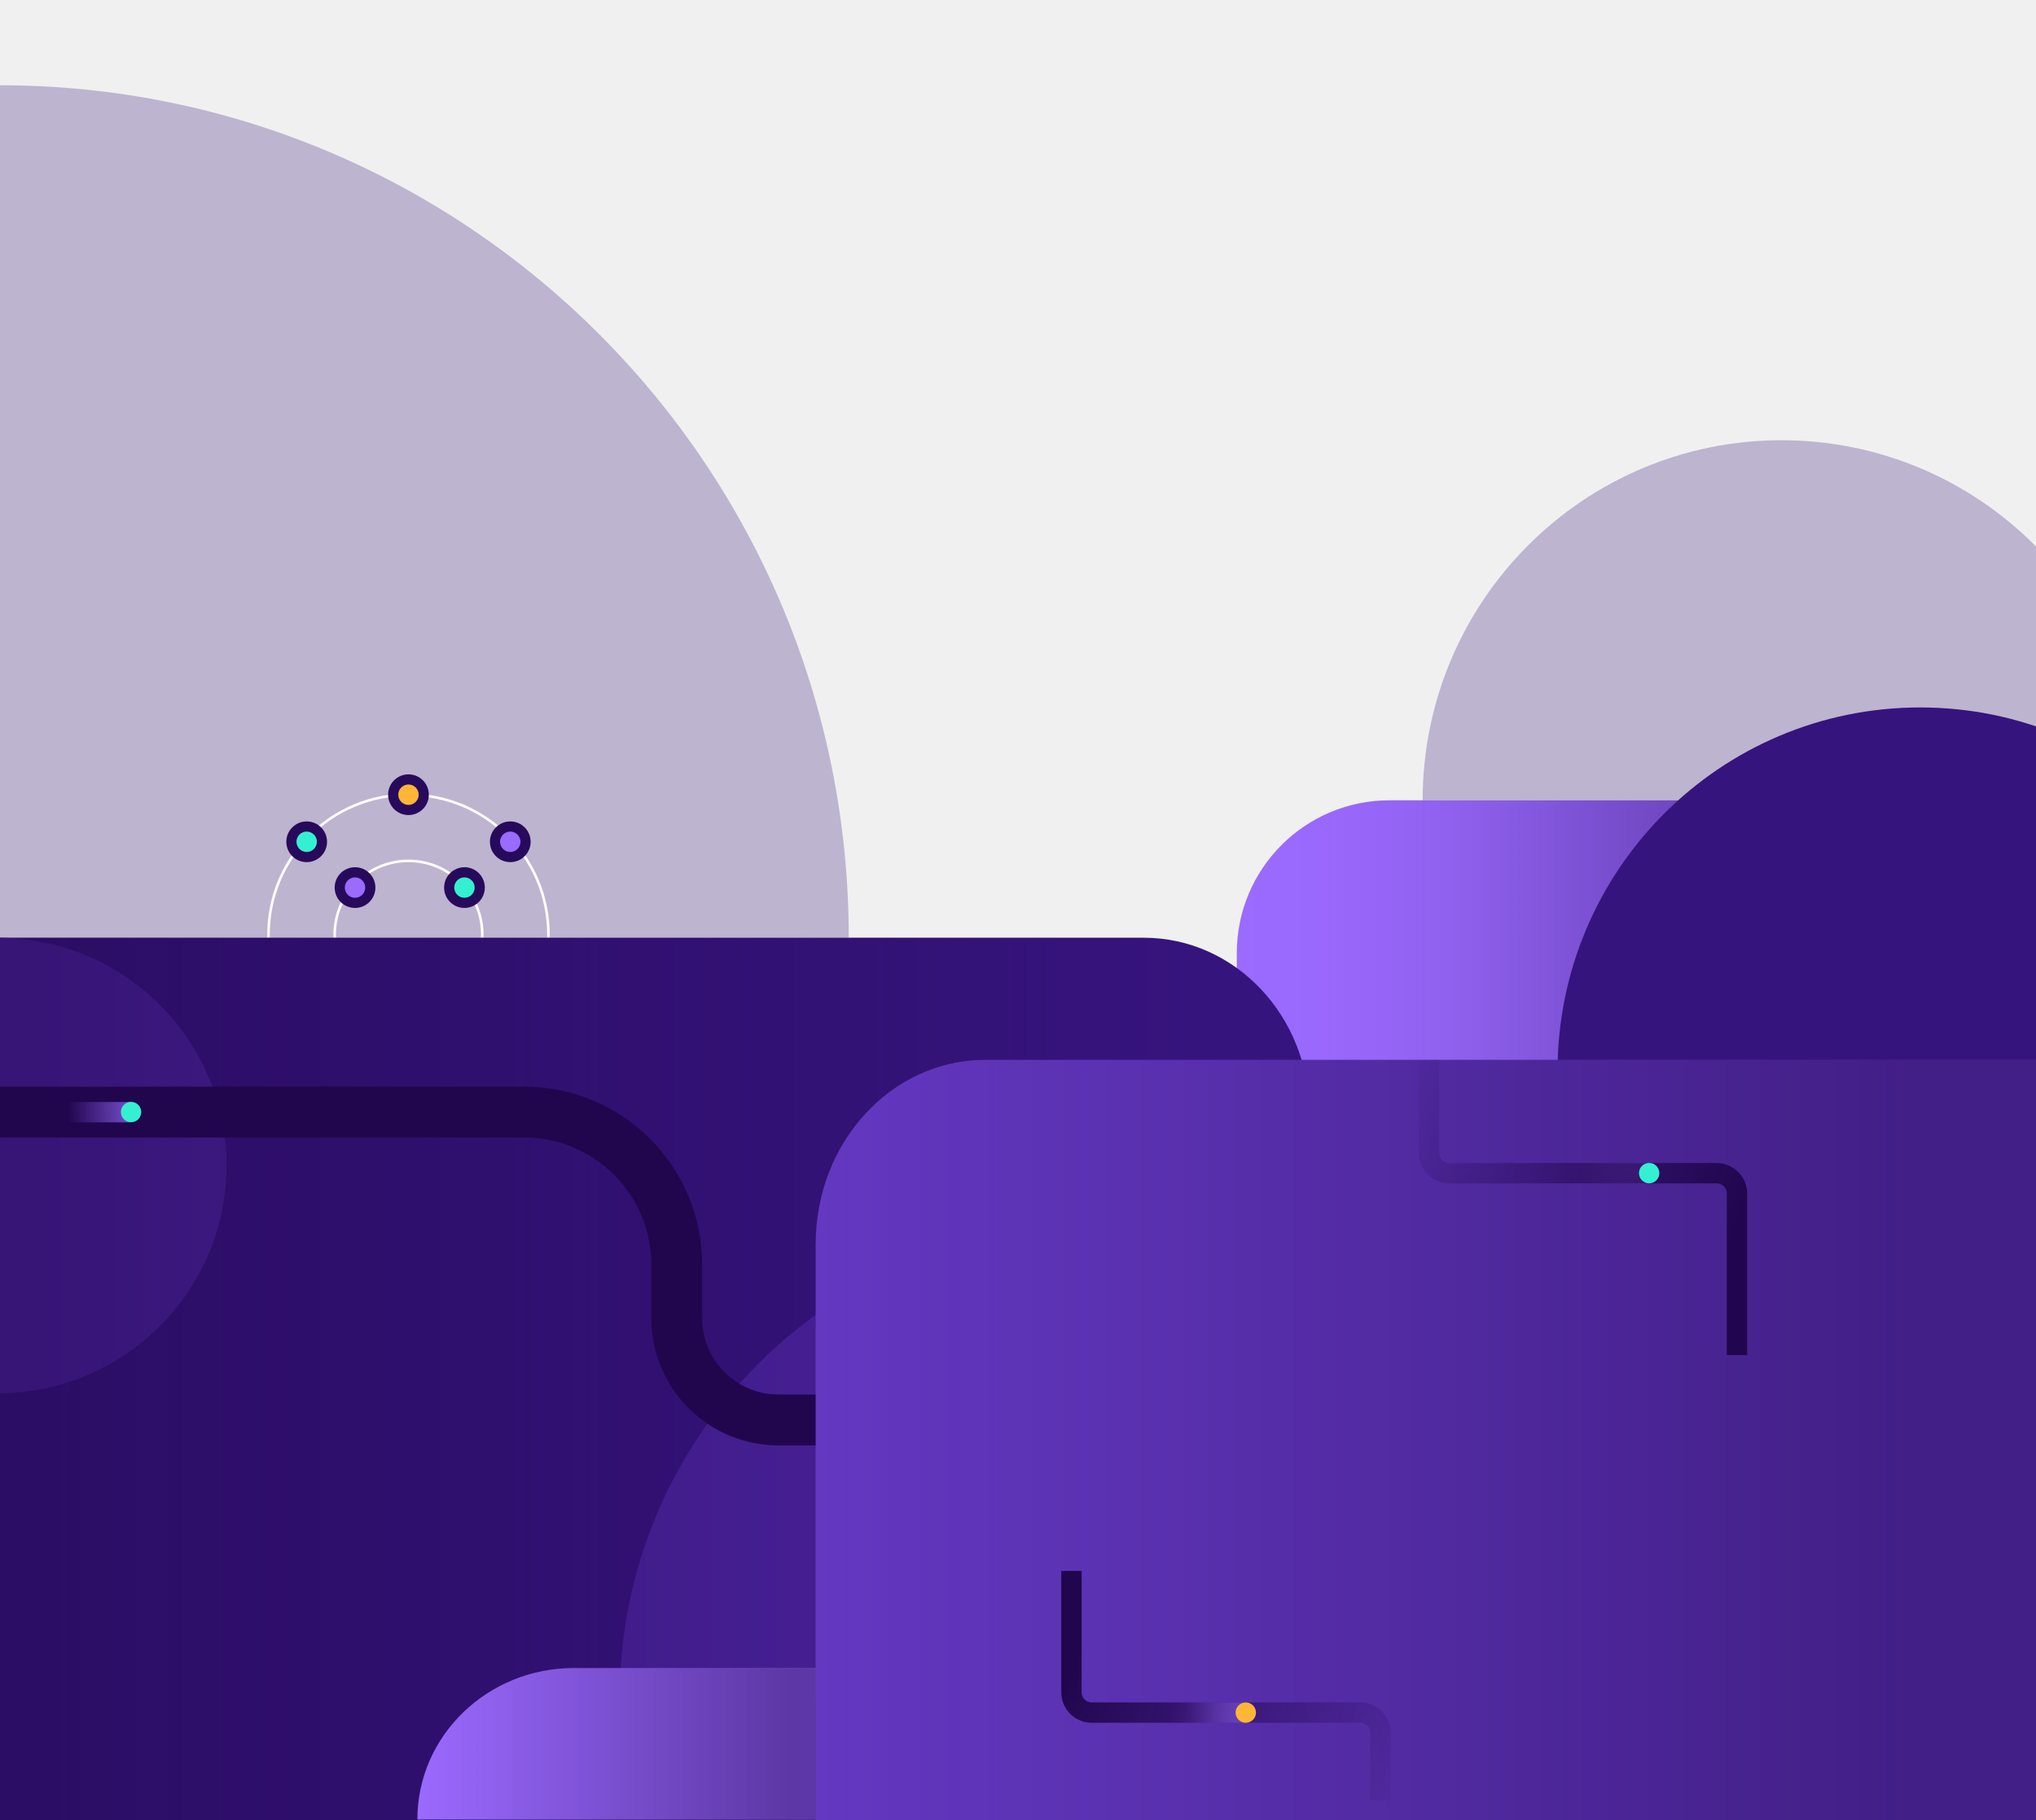
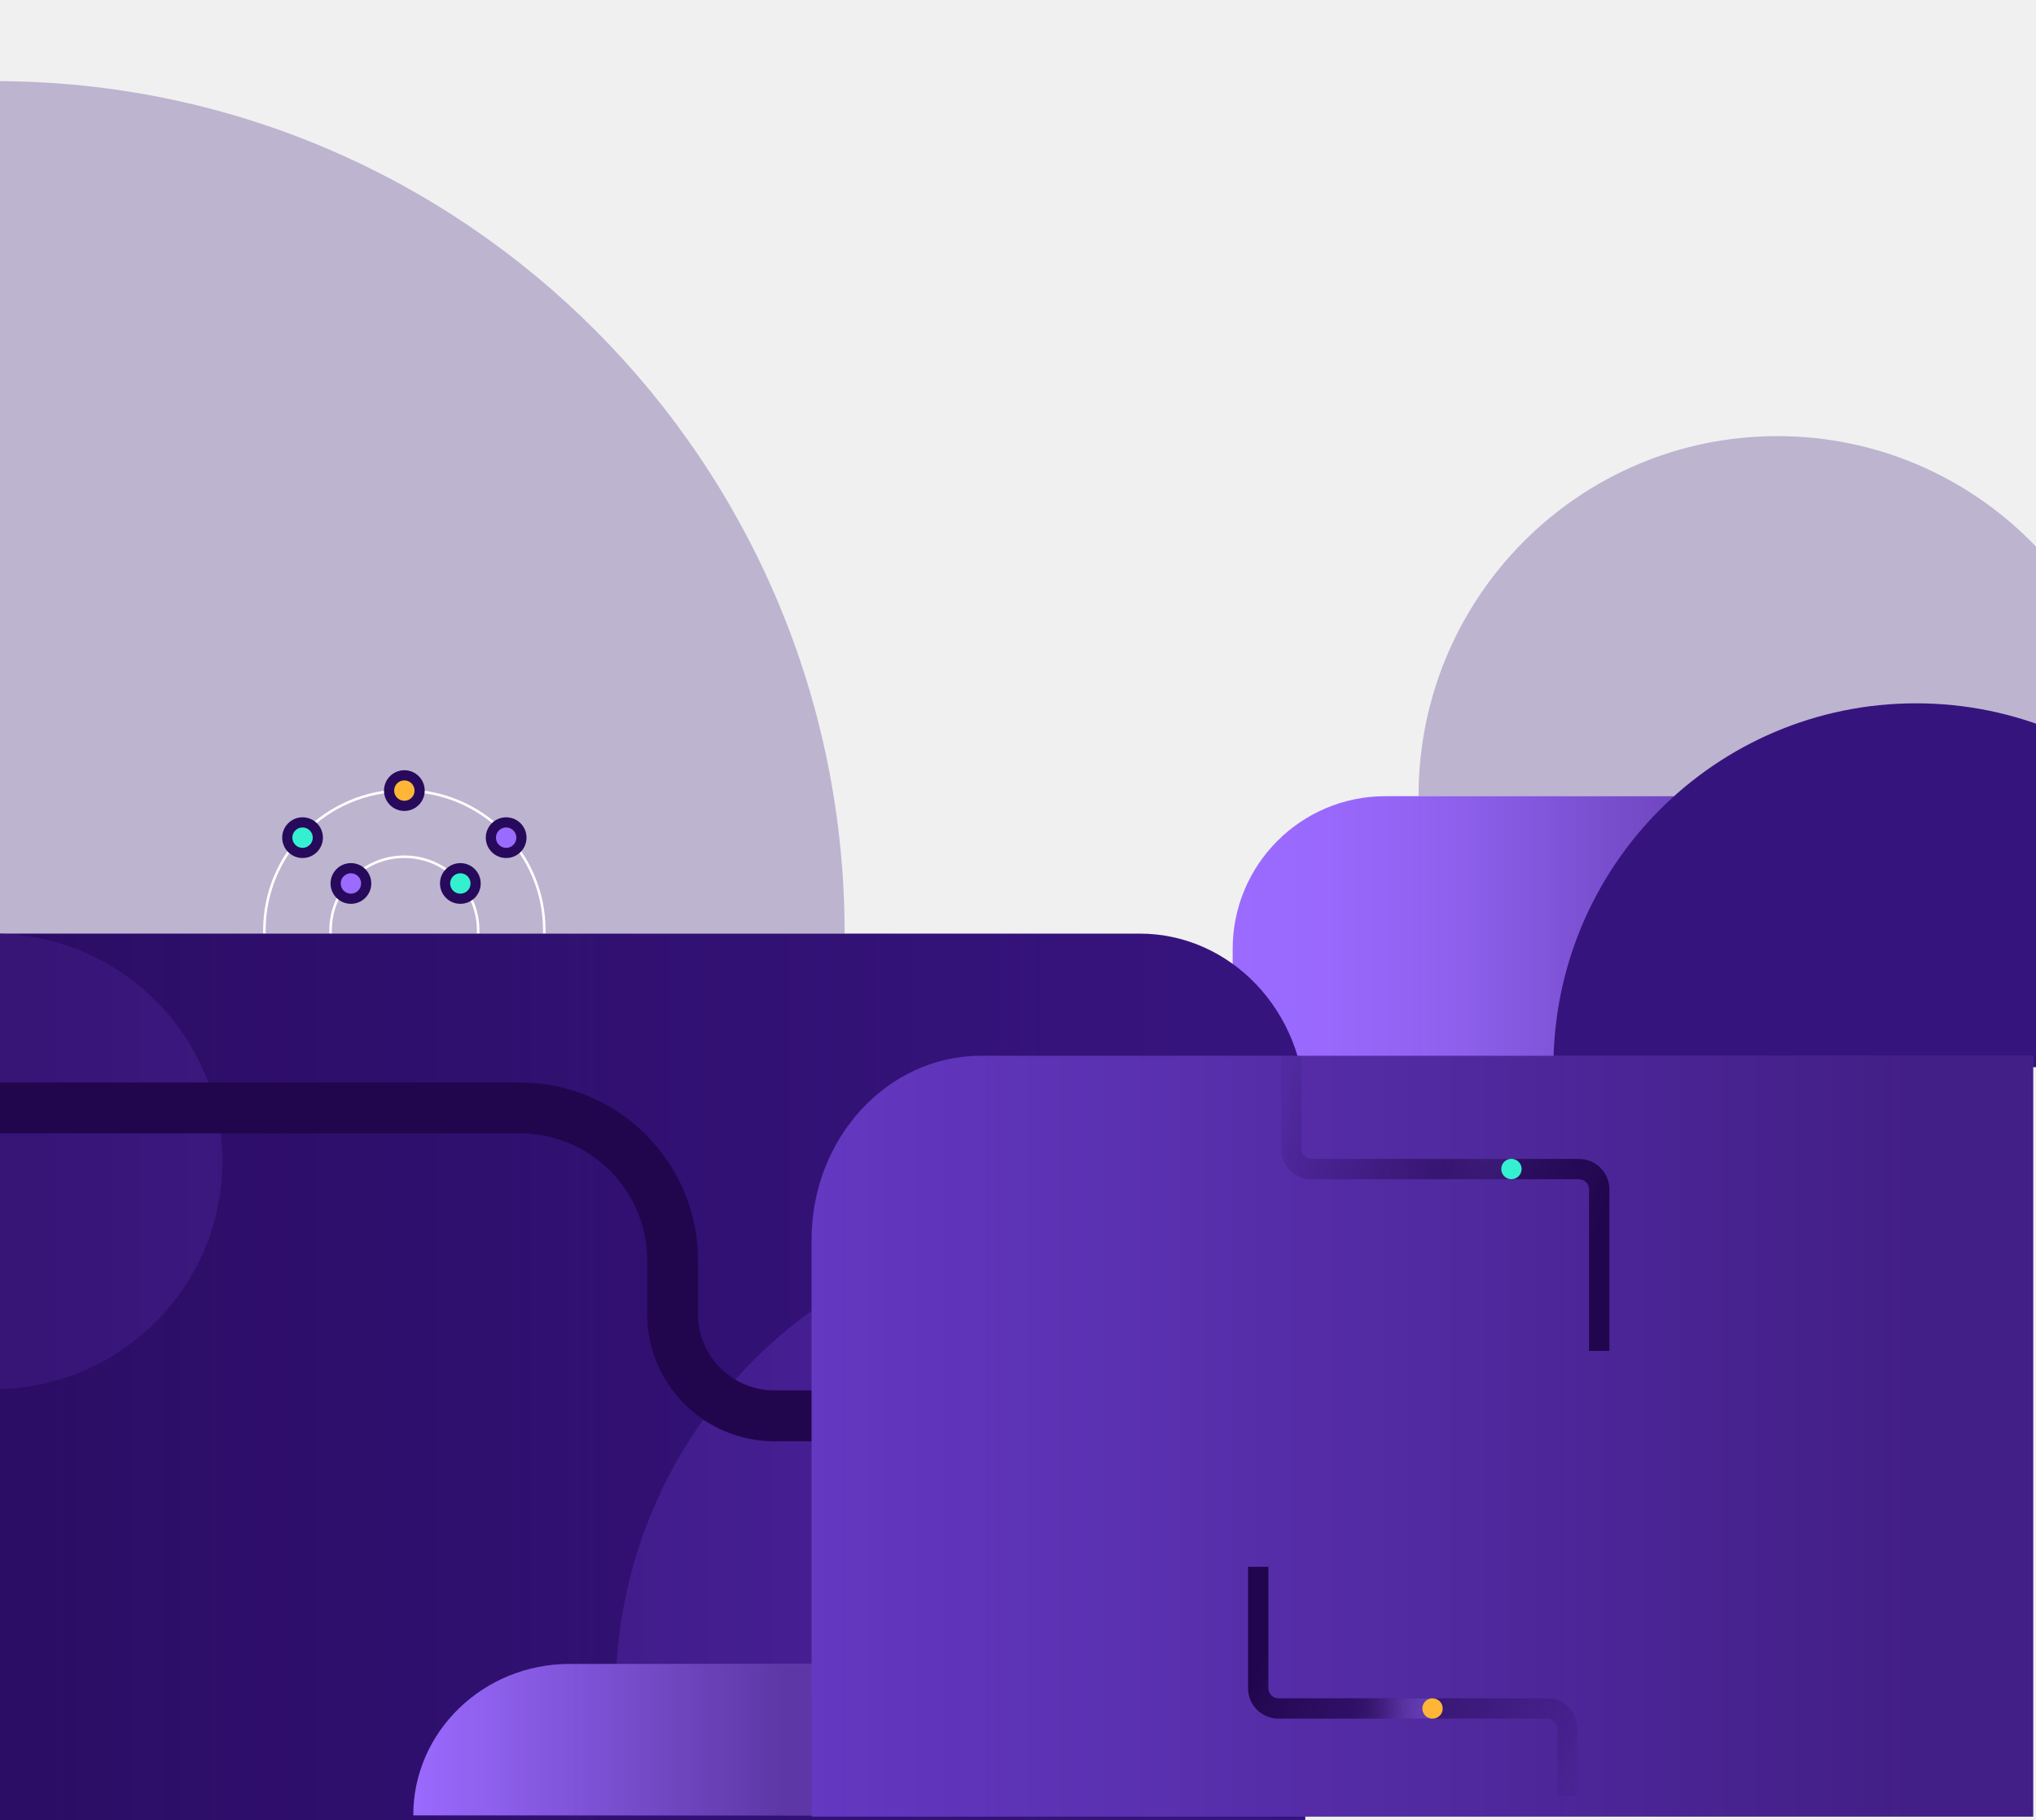
- <svg xmlns="http://www.w3.org/2000/svg" id="eYr6BWHu3Gs1" viewBox="0 0 1600 1430" shape-rendering="geometricPrecision" text-rendering="geometricPrecision" style="background-color:#21064e">
+ <svg xmlns="http://www.w3.org/2000/svg" id="eJwYzkNQGSn1" viewBox="0 0 1600 1430" shape-rendering="geometricPrecision" text-rendering="geometricPrecision" style="background-color:#21064e">
  <defs>
-     <linearGradient id="eYr6BWHu3Gs6-fill" x1="1444" y1="931.5" x2="891" y2="931.5" spreadMethod="pad" gradientUnits="userSpaceOnUse" gradientTransform="translate(0 0)">
-       <stop id="eYr6BWHu3Gs6-fill-0" offset="0%" stop-color="#21064e" />
-       <stop id="eYr6BWHu3Gs6-fill-1" offset="6.667%" stop-color="rgba(33,6,78,0.991)" />
-       <stop id="eYr6BWHu3Gs6-fill-2" offset="13.333%" stop-color="rgba(33,6,78,0.964)" />
-       <stop id="eYr6BWHu3Gs6-fill-3" offset="20%" stop-color="rgba(33,6,78,0.918)" />
-       <stop id="eYr6BWHu3Gs6-fill-4" offset="26.667%" stop-color="rgba(33,6,78,0.853)" />
-       <stop id="eYr6BWHu3Gs6-fill-5" offset="33.333%" stop-color="rgba(33,6,78,0.768)" />
-       <stop id="eYr6BWHu3Gs6-fill-6" offset="40%" stop-color="rgba(33,6,78,0.668)" />
-       <stop id="eYr6BWHu3Gs6-fill-7" offset="46.667%" stop-color="rgba(33,6,78,0.557)" />
-       <stop id="eYr6BWHu3Gs6-fill-8" offset="53.333%" stop-color="rgba(33,6,78,0.443)" />
-       <stop id="eYr6BWHu3Gs6-fill-9" offset="60%" stop-color="rgba(33,6,78,0.332)" />
-       <stop id="eYr6BWHu3Gs6-fill-10" offset="66.667%" stop-color="rgba(33,6,78,0.232)" />
-       <stop id="eYr6BWHu3Gs6-fill-11" offset="73.333%" stop-color="rgba(33,6,78,0.147)" />
-       <stop id="eYr6BWHu3Gs6-fill-12" offset="80%" stop-color="rgba(33,6,78,0.082)" />
-       <stop id="eYr6BWHu3Gs6-fill-13" offset="86.667%" stop-color="rgba(33,6,78,0.036)" />
-       <stop id="eYr6BWHu3Gs6-fill-14" offset="93.333%" stop-color="rgba(33,6,78,0.01)" />
-       <stop id="eYr6BWHu3Gs6-fill-15" offset="100%" stop-color="rgba(33,6,78,0)" />
+     <linearGradient id="eJwYzkNQGSn6-fill" x1="1444" y1="931.5" x2="891" y2="931.5" spreadMethod="pad" gradientUnits="userSpaceOnUse" gradientTransform="translate(0 0)">
+       <stop id="eJwYzkNQGSn6-fill-0" offset="0%" stop-color="#21064e" />
+       <stop id="eJwYzkNQGSn6-fill-1" offset="6.667%" stop-color="rgba(33,6,78,0.991)" />
+       <stop id="eJwYzkNQGSn6-fill-2" offset="13.333%" stop-color="rgba(33,6,78,0.964)" />
+       <stop id="eJwYzkNQGSn6-fill-3" offset="20%" stop-color="rgba(33,6,78,0.918)" />
+       <stop id="eJwYzkNQGSn6-fill-4" offset="26.667%" stop-color="rgba(33,6,78,0.853)" />
+       <stop id="eJwYzkNQGSn6-fill-5" offset="33.333%" stop-color="rgba(33,6,78,0.768)" />
+       <stop id="eJwYzkNQGSn6-fill-6" offset="40%" stop-color="rgba(33,6,78,0.668)" />
+       <stop id="eJwYzkNQGSn6-fill-7" offset="46.667%" stop-color="rgba(33,6,78,0.557)" />
+       <stop id="eJwYzkNQGSn6-fill-8" offset="53.333%" stop-color="rgba(33,6,78,0.443)" />
+       <stop id="eJwYzkNQGSn6-fill-9" offset="60%" stop-color="rgba(33,6,78,0.332)" />
+       <stop id="eJwYzkNQGSn6-fill-10" offset="66.667%" stop-color="rgba(33,6,78,0.232)" />
+       <stop id="eJwYzkNQGSn6-fill-11" offset="73.333%" stop-color="rgba(33,6,78,0.147)" />
+       <stop id="eJwYzkNQGSn6-fill-12" offset="80%" stop-color="rgba(33,6,78,0.082)" />
+       <stop id="eJwYzkNQGSn6-fill-13" offset="86.667%" stop-color="rgba(33,6,78,0.036)" />
+       <stop id="eJwYzkNQGSn6-fill-14" offset="93.333%" stop-color="rgba(33,6,78,0.01)" />
+       <stop id="eJwYzkNQGSn6-fill-15" offset="100%" stop-color="rgba(33,6,78,0)" />
    </linearGradient>
-     <linearGradient id="eYr6BWHu3Gs30-fill" x1="3" y1="978.5" x2="952" y2="978.5" spreadMethod="pad" gradientUnits="userSpaceOnUse" gradientTransform="translate(0 0)">
-       <stop id="eYr6BWHu3Gs30-fill-0" offset="0%" stop-color="#21064e" />
-       <stop id="eYr6BWHu3Gs30-fill-1" offset="100%" stop-color="rgba(33,6,78,0)" />
+     <linearGradient id="eJwYzkNQGSn30-fill" x1="3" y1="978.5" x2="952" y2="978.5" spreadMethod="pad" gradientUnits="userSpaceOnUse" gradientTransform="translate(0 0)">
+       <stop id="eJwYzkNQGSn30-fill-0" offset="0%" stop-color="#21064e" />
+       <stop id="eJwYzkNQGSn30-fill-1" offset="100%" stop-color="rgba(33,6,78,0)" />
    </linearGradient>
-     <linearGradient id="eYr6BWHu3Gs37-stroke" x1="-501.507" y1="923.3" x2="-352.003" y2="922.395" spreadMethod="pad" gradientUnits="userSpaceOnUse" gradientTransform="translate(0 0)">
-       <stop id="eYr6BWHu3Gs37-stroke-0" offset="0%" stop-color="rgba(155,106,255,0)" />
-       <stop id="eYr6BWHu3Gs37-stroke-1" offset="100%" stop-color="#9b6aff" />
+     <linearGradient id="eJwYzkNQGSn37-stroke" x1="-501.507" y1="923.3" x2="-352.003" y2="922.395" spreadMethod="pad" gradientUnits="userSpaceOnUse" gradientTransform="translate(0 0)">
+       <stop id="eJwYzkNQGSn37-stroke-0" offset="0%" stop-color="rgba(155,106,255,0)" />
+       <stop id="eJwYzkNQGSn37-stroke-1" offset="100%" stop-color="#9b6aff" />
    </linearGradient>
-     <linearGradient id="eYr6BWHu3Gs40-fill" x1="1441" y1="1038" x2="576" y2="1038" spreadMethod="pad" gradientUnits="userSpaceOnUse" gradientTransform="translate(0 0)">
-       <stop id="eYr6BWHu3Gs40-fill-0" offset="0%" stop-color="#21064e" />
-       <stop id="eYr6BWHu3Gs40-fill-1" offset="100%" stop-color="rgba(33,6,78,0)" />
+     <linearGradient id="eJwYzkNQGSn40-fill" x1="1441" y1="1038" x2="576" y2="1038" spreadMethod="pad" gradientUnits="userSpaceOnUse" gradientTransform="translate(0 0)">
+       <stop id="eJwYzkNQGSn40-fill-0" offset="0%" stop-color="#21064e" />
+       <stop id="eJwYzkNQGSn40-fill-1" offset="100%" stop-color="rgba(33,6,78,0)" />
    </linearGradient>
-     <linearGradient id="eYr6BWHu3Gs42-fill" x1="576" y1="1228.5" x2="283" y2="1228.5" spreadMethod="pad" gradientUnits="userSpaceOnUse" gradientTransform="translate(0 0)">
-       <stop id="eYr6BWHu3Gs42-fill-0" offset="0%" stop-color="#21064e" />
-       <stop id="eYr6BWHu3Gs42-fill-1" offset="100%" stop-color="rgba(33,6,78,0)" />
+     <linearGradient id="eJwYzkNQGSn42-fill" x1="576" y1="1228.5" x2="283" y2="1228.5" spreadMethod="pad" gradientUnits="userSpaceOnUse" gradientTransform="translate(0 0)">
+       <stop id="eJwYzkNQGSn42-fill-0" offset="0%" stop-color="#21064e" />
+       <stop id="eJwYzkNQGSn42-fill-1" offset="100%" stop-color="rgba(33,6,78,0)" />
    </linearGradient>
-     <linearGradient id="eYr6BWHu3Gs44-stroke" x1="768.671" y1="1171" x2="1028.09" y2="1286.98" spreadMethod="pad" gradientUnits="userSpaceOnUse" gradientTransform="translate(0 0)">
-       <stop id="eYr6BWHu3Gs44-stroke-0" offset="0%" stop-color="#21064e" />
-       <stop id="eYr6BWHu3Gs44-stroke-1" offset="100%" stop-color="rgba(33,6,78,0)" />
+     <linearGradient id="eJwYzkNQGSn44-stroke" x1="768.671" y1="1171" x2="1028.09" y2="1286.98" spreadMethod="pad" gradientUnits="userSpaceOnUse" gradientTransform="translate(0 0)">
+       <stop id="eJwYzkNQGSn44-stroke-0" offset="0%" stop-color="#21064e" />
+       <stop id="eJwYzkNQGSn44-stroke-1" offset="100%" stop-color="rgba(33,6,78,0)" />
    </linearGradient>
-     <linearGradient id="eYr6BWHu3Gs45-fill" x1="63" y1="6" x2="0" y2="6" spreadMethod="pad" gradientUnits="userSpaceOnUse" gradientTransform="translate(0 0)">
-       <stop id="eYr6BWHu3Gs45-fill-0" offset="0%" stop-color="#9b6aff" />
-       <stop id="eYr6BWHu3Gs45-fill-1" offset="6.667%" stop-color="rgba(155,106,255,0.991)" />
-       <stop id="eYr6BWHu3Gs45-fill-2" offset="13.333%" stop-color="rgba(155,106,255,0.964)" />
-       <stop id="eYr6BWHu3Gs45-fill-3" offset="20%" stop-color="rgba(155,106,255,0.918)" />
-       <stop id="eYr6BWHu3Gs45-fill-4" offset="26.667%" stop-color="rgba(155,106,255,0.853)" />
-       <stop id="eYr6BWHu3Gs45-fill-5" offset="33.333%" stop-color="rgba(155,106,255,0.768)" />
-       <stop id="eYr6BWHu3Gs45-fill-6" offset="40%" stop-color="rgba(155,106,255,0.668)" />
-       <stop id="eYr6BWHu3Gs45-fill-7" offset="46.667%" stop-color="rgba(155,106,255,0.557)" />
-       <stop id="eYr6BWHu3Gs45-fill-8" offset="53.333%" stop-color="rgba(155,106,255,0.443)" />
-       <stop id="eYr6BWHu3Gs45-fill-9" offset="60%" stop-color="rgba(155,106,255,0.332)" />
-       <stop id="eYr6BWHu3Gs45-fill-10" offset="66.667%" stop-color="rgba(155,106,255,0.232)" />
-       <stop id="eYr6BWHu3Gs45-fill-11" offset="73.333%" stop-color="rgba(155,106,255,0.147)" />
-       <stop id="eYr6BWHu3Gs45-fill-12" offset="80%" stop-color="rgba(155,106,255,0.082)" />
-       <stop id="eYr6BWHu3Gs45-fill-13" offset="86.667%" stop-color="rgba(155,106,255,0.036)" />
-       <stop id="eYr6BWHu3Gs45-fill-14" offset="93.333%" stop-color="rgba(155,106,255,0.01)" />
-       <stop id="eYr6BWHu3Gs45-fill-15" offset="100%" stop-color="rgba(155,106,255,0)" />
+     <linearGradient id="eJwYzkNQGSn45-fill" x1="63" y1="6" x2="0" y2="6" spreadMethod="pad" gradientUnits="userSpaceOnUse" gradientTransform="translate(0 0)">
+       <stop id="eJwYzkNQGSn45-fill-0" offset="0%" stop-color="#9b6aff" />
+       <stop id="eJwYzkNQGSn45-fill-1" offset="6.667%" stop-color="rgba(155,106,255,0.991)" />
+       <stop id="eJwYzkNQGSn45-fill-2" offset="13.333%" stop-color="rgba(155,106,255,0.964)" />
+       <stop id="eJwYzkNQGSn45-fill-3" offset="20%" stop-color="rgba(155,106,255,0.918)" />
+       <stop id="eJwYzkNQGSn45-fill-4" offset="26.667%" stop-color="rgba(155,106,255,0.853)" />
+       <stop id="eJwYzkNQGSn45-fill-5" offset="33.333%" stop-color="rgba(155,106,255,0.768)" />
+       <stop id="eJwYzkNQGSn45-fill-6" offset="40%" stop-color="rgba(155,106,255,0.668)" />
+       <stop id="eJwYzkNQGSn45-fill-7" offset="46.667%" stop-color="rgba(155,106,255,0.557)" />
+       <stop id="eJwYzkNQGSn45-fill-8" offset="53.333%" stop-color="rgba(155,106,255,0.443)" />
+       <stop id="eJwYzkNQGSn45-fill-9" offset="60%" stop-color="rgba(155,106,255,0.332)" />
+       <stop id="eJwYzkNQGSn45-fill-10" offset="66.667%" stop-color="rgba(155,106,255,0.232)" />
+       <stop id="eJwYzkNQGSn45-fill-11" offset="73.333%" stop-color="rgba(155,106,255,0.147)" />
+       <stop id="eJwYzkNQGSn45-fill-12" offset="80%" stop-color="rgba(155,106,255,0.082)" />
+       <stop id="eJwYzkNQGSn45-fill-13" offset="86.667%" stop-color="rgba(155,106,255,0.036)" />
+       <stop id="eJwYzkNQGSn45-fill-14" offset="93.333%" stop-color="rgba(155,106,255,0.01)" />
+       <stop id="eJwYzkNQGSn45-fill-15" offset="100%" stop-color="rgba(155,106,255,0)" />
    </linearGradient>
-     <linearGradient id="eYr6BWHu3Gs48-fill" x1="63" y1="6" x2="0" y2="6" spreadMethod="pad" gradientUnits="userSpaceOnUse" gradientTransform="translate(0 0)">
-       <stop id="eYr6BWHu3Gs48-fill-0" offset="0%" stop-color="#9b6aff" />
-       <stop id="eYr6BWHu3Gs48-fill-1" offset="6.667%" stop-color="rgba(155,106,255,0.991)" />
-       <stop id="eYr6BWHu3Gs48-fill-2" offset="13.333%" stop-color="rgba(155,106,255,0.964)" />
-       <stop id="eYr6BWHu3Gs48-fill-3" offset="20%" stop-color="rgba(155,106,255,0.918)" />
-       <stop id="eYr6BWHu3Gs48-fill-4" offset="26.667%" stop-color="rgba(155,106,255,0.853)" />
-       <stop id="eYr6BWHu3Gs48-fill-5" offset="33.333%" stop-color="rgba(155,106,255,0.768)" />
-       <stop id="eYr6BWHu3Gs48-fill-6" offset="40%" stop-color="rgba(155,106,255,0.668)" />
-       <stop id="eYr6BWHu3Gs48-fill-7" offset="46.667%" stop-color="rgba(155,106,255,0.557)" />
-       <stop id="eYr6BWHu3Gs48-fill-8" offset="53.333%" stop-color="rgba(155,106,255,0.443)" />
-       <stop id="eYr6BWHu3Gs48-fill-9" offset="60%" stop-color="rgba(155,106,255,0.332)" />
-       <stop id="eYr6BWHu3Gs48-fill-10" offset="66.667%" stop-color="rgba(155,106,255,0.232)" />
-       <stop id="eYr6BWHu3Gs48-fill-11" offset="73.333%" stop-color="rgba(155,106,255,0.147)" />
-       <stop id="eYr6BWHu3Gs48-fill-12" offset="80%" stop-color="rgba(155,106,255,0.082)" />
-       <stop id="eYr6BWHu3Gs48-fill-13" offset="86.667%" stop-color="rgba(155,106,255,0.036)" />
-       <stop id="eYr6BWHu3Gs48-fill-14" offset="93.333%" stop-color="rgba(155,106,255,0.01)" />
-       <stop id="eYr6BWHu3Gs48-fill-15" offset="100%" stop-color="rgba(155,106,255,0)" />
+     <linearGradient id="eJwYzkNQGSn48-fill" x1="63" y1="6" x2="0" y2="6" spreadMethod="pad" gradientUnits="userSpaceOnUse" gradientTransform="translate(0 0)">
+       <stop id="eJwYzkNQGSn48-fill-0" offset="0%" stop-color="#9b6aff" />
+       <stop id="eJwYzkNQGSn48-fill-1" offset="6.667%" stop-color="rgba(155,106,255,0.991)" />
+       <stop id="eJwYzkNQGSn48-fill-2" offset="13.333%" stop-color="rgba(155,106,255,0.964)" />
+       <stop id="eJwYzkNQGSn48-fill-3" offset="20%" stop-color="rgba(155,106,255,0.918)" />
+       <stop id="eJwYzkNQGSn48-fill-4" offset="26.667%" stop-color="rgba(155,106,255,0.853)" />
+       <stop id="eJwYzkNQGSn48-fill-5" offset="33.333%" stop-color="rgba(155,106,255,0.768)" />
+       <stop id="eJwYzkNQGSn48-fill-6" offset="40%" stop-color="rgba(155,106,255,0.668)" />
+       <stop id="eJwYzkNQGSn48-fill-7" offset="46.667%" stop-color="rgba(155,106,255,0.557)" />
+       <stop id="eJwYzkNQGSn48-fill-8" offset="53.333%" stop-color="rgba(155,106,255,0.443)" />
+       <stop id="eJwYzkNQGSn48-fill-9" offset="60%" stop-color="rgba(155,106,255,0.332)" />
+       <stop id="eJwYzkNQGSn48-fill-10" offset="66.667%" stop-color="rgba(155,106,255,0.232)" />
+       <stop id="eJwYzkNQGSn48-fill-11" offset="73.333%" stop-color="rgba(155,106,255,0.147)" />
+       <stop id="eJwYzkNQGSn48-fill-12" offset="80%" stop-color="rgba(155,106,255,0.082)" />
+       <stop id="eJwYzkNQGSn48-fill-13" offset="86.667%" stop-color="rgba(155,106,255,0.036)" />
+       <stop id="eJwYzkNQGSn48-fill-14" offset="93.333%" stop-color="rgba(155,106,255,0.01)" />
+       <stop id="eJwYzkNQGSn48-fill-15" offset="100%" stop-color="rgba(155,106,255,0)" />
    </linearGradient>
-     <linearGradient id="eYr6BWHu3Gs49-stroke" x1="1240.36" y1="939" x2="963.507" y2="843.224" spreadMethod="pad" gradientUnits="userSpaceOnUse" gradientTransform="translate(0 0)">
-       <stop id="eYr6BWHu3Gs49-stroke-0" offset="0%" stop-color="#21064e" />
-       <stop id="eYr6BWHu3Gs49-stroke-1" offset="100%" stop-color="rgba(33,6,78,0)" />
+     <linearGradient id="eJwYzkNQGSn49-stroke" x1="1240.36" y1="939" x2="963.507" y2="843.224" spreadMethod="pad" gradientUnits="userSpaceOnUse" gradientTransform="translate(0 0)">
+       <stop id="eJwYzkNQGSn49-stroke-0" offset="0%" stop-color="#21064e" />
+       <stop id="eJwYzkNQGSn49-stroke-1" offset="100%" stop-color="rgba(33,6,78,0)" />
    </linearGradient>
-     <linearGradient id="eYr6BWHu3Gs51-stroke" x1="0" y1="0.5" x2="1" y2="0.5" spreadMethod="pad" gradientUnits="objectBoundingBox" gradientTransform="translate(0 0)">
-       <stop id="eYr6BWHu3Gs51-stroke-0" offset="0%" stop-color="#3f5787" />
-       <stop id="eYr6BWHu3Gs51-stroke-1" offset="100%" stop-color="#c0a878" />
+     <linearGradient id="eJwYzkNQGSn51-stroke" x1="0" y1="0.5" x2="1" y2="0.5" spreadMethod="pad" gradientUnits="objectBoundingBox" gradientTransform="translate(0 0)">
+       <stop id="eJwYzkNQGSn51-stroke-0" offset="0%" stop-color="#3f5787" />
+       <stop id="eJwYzkNQGSn51-stroke-1" offset="100%" stop-color="#c0a878" />
    </linearGradient>
  </defs>
-   <g transform="translate(80 52)">
+   <g transform="translate(76.76324 48.76324)">
    <path d="M-80.5,-0C-449.15,-0,-748,299.969,-748,670h1335C587,299.969,288.15,-0,-80.5,-0Z" transform="translate(0 15.00006)" fill="#36147d" fill-opacity="0.27" />
    <path d="M1320,294c-155.74,0-282,126.703-282,283h564c0-156.297-126.26-283-282-283Z" fill="#36147d" fill-opacity="0.27" />
    <path d="M1444,577h-432.05c-66.276,0-120.001,53.726-120.001,120v589h552.051v-709Z" fill="#9b6aff" />
-     <path d="M891,697c0-66.274,53.726-120,120-120h433v709h-553v-589Z" fill="url(#eYr6BWHu3Gs6-fill)" fill-opacity="0.5" />
+     <path d="M891,697c0-66.274,53.726-120,120-120h433v709h-553v-589Z" fill="url(#eJwYzkNQGSn6-fill)" fill-opacity="0.5" />
    <g transform="translate(130.0032 556.5845)">
-       <g>
+       <g id="eJwYzkNQGSn8">
        <path d="M221,126c0-60.751-49.249-110-110-110C50.249,16,1,65.249,1,126" fill="none" stroke="#fff" stroke-width="2" />
        <path d="M169,126c0-32.032-25.967-58-58-58-32.032,0-58,25.968-58,58" fill="none" stroke="#fff" stroke-width="2" />
        <circle r="12" transform="matrix(0 1-1 0 111 16)" fill="#ffb636" stroke="#270a5b" stroke-width="8" />
        <circle r="12" transform="matrix(0 1-1 0 31 53)" fill="#35f0d0" stroke="#270a5b" stroke-width="8" />
        <circle r="12" transform="matrix(0 1-1 0 155 89)" fill="#35f0d0" stroke="#270a5b" stroke-width="8" />
        <circle r="12" transform="matrix(0 1-1 0 191 53)" fill="#9b6aff" stroke="#270a5b" stroke-width="8" />
        <circle r="12" transform="matrix(0 1-1 0 69 89)" fill="#9b6aff" stroke="#270a5b" stroke-width="8" />
        <path d="M221,126c0,60.751-49.249,110-110,110C50.249,236,1,186.751,1,126" fill="none" stroke="#fff" stroke-width="2" />
        <path d="M169,126c0,32.033-25.967,58-58,58-32.032,0-58-25.967-58-58" fill="none" stroke="#fff" stroke-width="2" />
        <circle r="12" transform="matrix(0-1-1 0 111 236)" fill="#ffb636" stroke="#270a5b" stroke-width="8" />
        <circle r="12" transform="matrix(0-1-1 0 31 199)" fill="#35f0d0" stroke="#270a5b" stroke-width="8" />
        <circle r="12" transform="matrix(0-1-1 0 155 163)" fill="#35f0d0" stroke="#270a5b" stroke-width="8" />
        <circle r="12" transform="matrix(0-1-1 0 191 199)" fill="#9b6aff" stroke="#270a5b" stroke-width="8" />
        <circle r="12" transform="matrix(0-1-1 0 69 163)" fill="#9b6aff" stroke="#270a5b" stroke-width="8" />
      </g>
    </g>
    <path d="M1429,504c-157.4,0-285,128.047-285,286h570c0-157.953-127.6-286-285-286Z" fill="#36147d" />
-     <g transform="translate(-3 15)" clip-path="url(#eYr6BWHu3Gs31)">
+     <g transform="translate(-3 15)" clip-path="url(#eJwYzkNQGSn31)">
      <g>
        <g transform="translate(-80 0)">
          <path d="M3,670h898.884C973.745,670,1032,731.75,1032,807.922L1032,1378h-1029v-708Z" fill="#36147d" />
        </g>
        <path d="M183,849c0-98.859-80.589-179-180-179v358c99.411,0,180-80.141,180-179Z" transform="translate(-82 0)" fill="#4c249f" />
        <path d="M737.5,894C585.346,894,462,1018.02,462,1171h551c0-152.98-123.346-277-275.5-277Z" transform="matrix(1.337546 0 0 1.337546-207.9402-298.5162)" fill="#4c249f" />
-         <path d="M1032,807.699C1032,731.65,973.745,670,901.884,670L3,670v708h1029v-570.301Z" transform="translate(-80 0)" fill="url(#eYr6BWHu3Gs30-fill)" fill-opacity="0.51" />
+         <path d="M1032,807.699C1032,731.65,973.745,670,901.884,670L3,670v708h1029v-570.301Z" transform="translate(-80 0)" fill="url(#eJwYzkNQGSn30-fill)" fill-opacity="0.51" />
      </g>
-       <clipPath id="eYr6BWHu3Gs31" transform="translate(-80 0)">
+       <clipPath id="eJwYzkNQGSn31" transform="translate(-80 0)">
        <rect width="949" height="708" rx="0" ry="0" transform="matrix(1.084355 0 0 1 3 670)" fill="#fff" />
      </clipPath>
    </g>
    <g transform="translate(0 40)">
      <path d="M576,1024h-44c-44.183,0-80-35.817-80-80v-42c0-66.274-53.726-120-120-120h-412.313" transform="translate(-.186653 0)" fill="none" stroke="#21064e" stroke-width="40" />
-       <g transform="matrix(0-1 1 0-900 1234)">
-         <path d="M-501.507,922.395c4.66,0,39.271,0,103.832,0" transform="matrix(0 0.475496-1 0 1374.304 1111.856)" fill="none" fill-rule="evenodd" stroke="url(#eYr6BWHu3Gs37-stroke)" stroke-width="16" />
+       <g id="eJwYzkNQGSn35" transform="matrix(0-1 1 0-1020 1234)">
+         <path id="eJwYzkNQGSn37" d="M-501.507,922.395c4.66,0,39.271,0,103.832,0" transform="matrix(0 0.475496-1 0 1374.304 1111.856)" fill="none" fill-rule="evenodd" stroke="url(#eJwYzkNQGSn37-stroke)" stroke-width="16" />
        <circle r="8" transform="matrix(0 1-1 0 452 923)" fill="#35f0d0" />
      </g>
    </g>
    <path d="M1536,790h-826.821C635.627,790,576,854.774,576,934.677L576,1388h960v-598Z" transform="translate(-15-9.000003)" fill="#6438c1" />
-     <path d="M576,934.677C576,854.774,635.627,790,709.179,790L1536,790v598h-960v-453.323Z" transform="translate(-15-9.000003)" fill="url(#eYr6BWHu3Gs40-fill)" fill-opacity="0.51" />
+     <path d="M576,934.677C576,854.774,635.627,790,709.179,790L1536,790v598h-960v-453.323Z" transform="translate(-15-9.000003)" fill="url(#eJwYzkNQGSn40-fill)" fill-opacity="0.51" />
    <path d="M596,1171h-190.15C338.001,1171,283,1224.281,283,1290v0h313v-119Z" transform="translate(-35 88)" fill="#9b6aff" />
-     <path d="M283,1290c0-65.719,55.001-119,122.85-119L596,1171v119h-313v0Z" transform="translate(-35 88)" fill="url(#eYr6BWHu3Gs42-fill)" fill-opacity="0.51" />
-     <g transform="translate(0 76.99779)">
-       <path d="M1005,1286v-53c0-8.84-7.163-16-16-16h-211c-8.837,0-16-7.16-16-16v-95.368" fill="none" stroke="url(#eYr6BWHu3Gs44-stroke)" stroke-width="16" />
-       <rect width="63" height="16" rx="0" ry="0" transform="translate(836 1209)" fill="url(#eYr6BWHu3Gs45-fill)" fill-opacity="0.46" />
+     <path d="M283,1290c0-65.719,55.001-119,122.85-119L596,1171v119h-313v0Z" transform="translate(-35 88)" fill="url(#eJwYzkNQGSn42-fill)" fill-opacity="0.51" />
+     <g transform="translate(150 76.99779)">
+       <path d="M1005,1286v-53c0-8.84-7.163-16-16-16h-211c-8.837,0-16-7.16-16-16v-95.368" fill="none" stroke="url(#eJwYzkNQGSn44-stroke)" stroke-width="16" />
+       <rect width="63" height="16" rx="0" ry="0" transform="translate(836 1209)" fill="url(#eJwYzkNQGSn45-fill)" fill-opacity="0.46" />
      <circle r="8" transform="translate(899 1217)" fill="#ffb636" />
    </g>
-     <g transform="translate(38-10)">
-       <rect width="63" height="16" rx="0" ry="0" transform="translate(1115 872)" fill="url(#eYr6BWHu3Gs48-fill)" fill-opacity="0.46" />
-       <path d="M1005,791v73.062c0,8.836,7.16,16,16,16h210c8.84,0,16,7.163,16,16v126.938" fill="none" stroke="url(#eYr6BWHu3Gs49-stroke)" stroke-width="16" />
+     <g transform="translate(-67-10)">
+       <rect width="63" height="16" rx="0" ry="0" transform="translate(1115 872)" fill="url(#eJwYzkNQGSn48-fill)" fill-opacity="0.46" />
+       <path d="M1005,791v73.062c0,8.836,7.16,16,16,16h210c8.84,0,16,7.163,16,16v126.938" fill="none" stroke="url(#eJwYzkNQGSn49-stroke)" stroke-width="16" />
      <circle r="8" transform="translate(1178 880)" fill="#35f0d0" />
    </g>
-     <path d="M300.701,451.792h77.639-77.639Z" fill="none" stroke="url(#eYr6BWHu3Gs51-stroke)" stroke-width="16" />
+     <path d="M300.701,451.792h77.639-77.639Z" fill="none" stroke="url(#eJwYzkNQGSn51-stroke)" stroke-width="16" />
  </g>
</svg>
